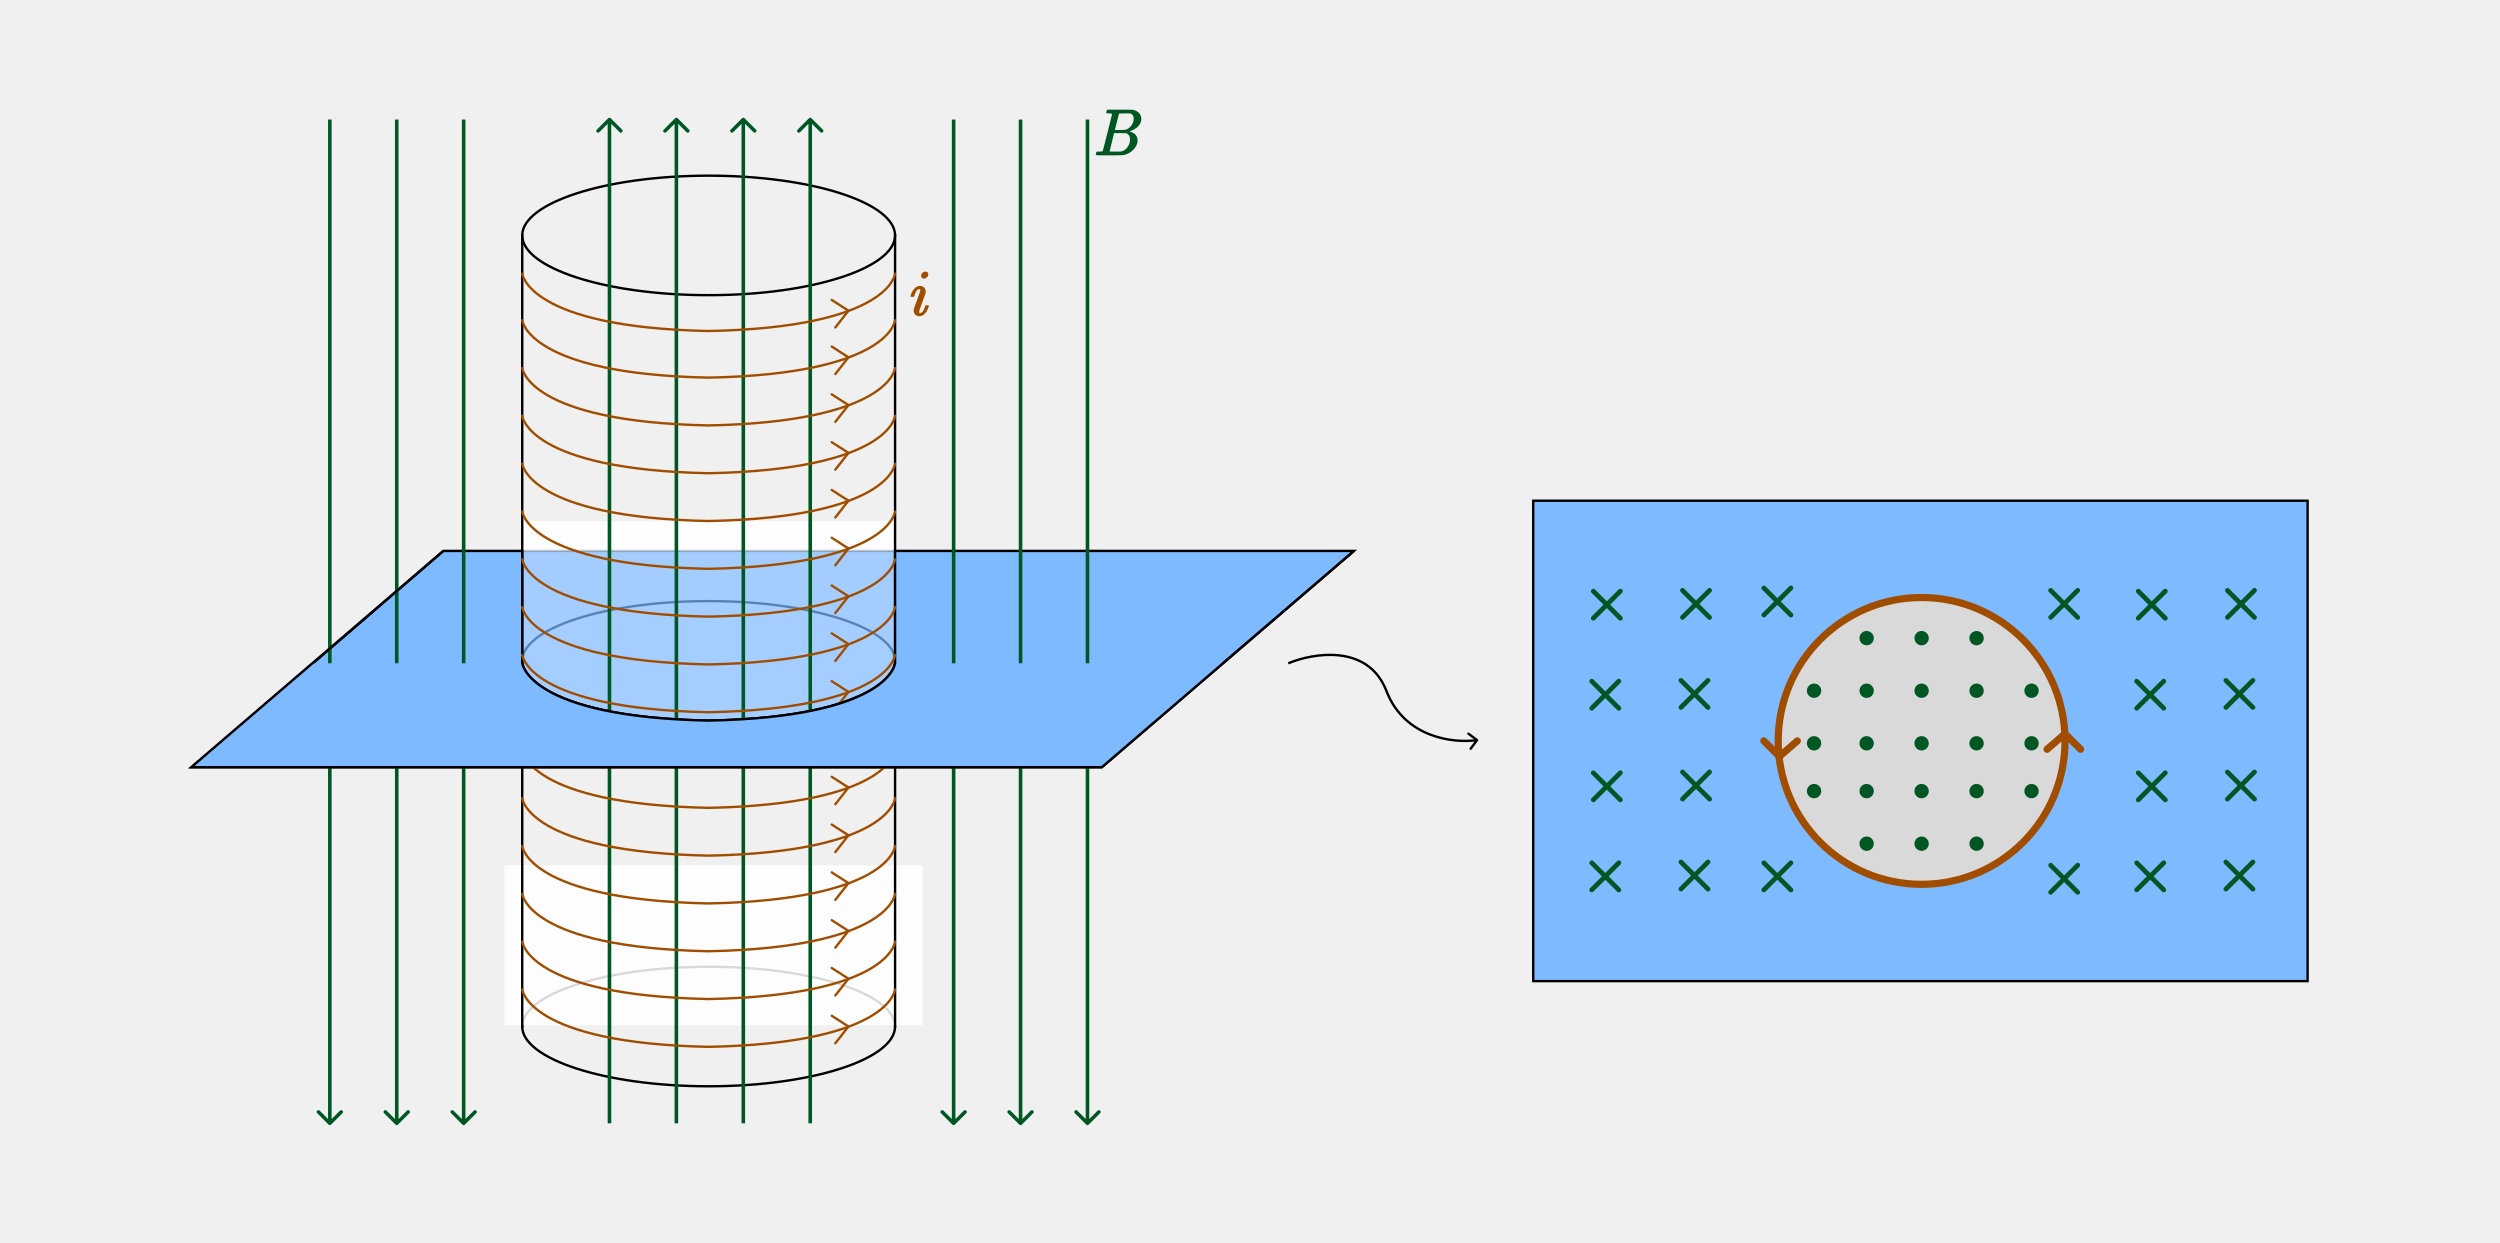
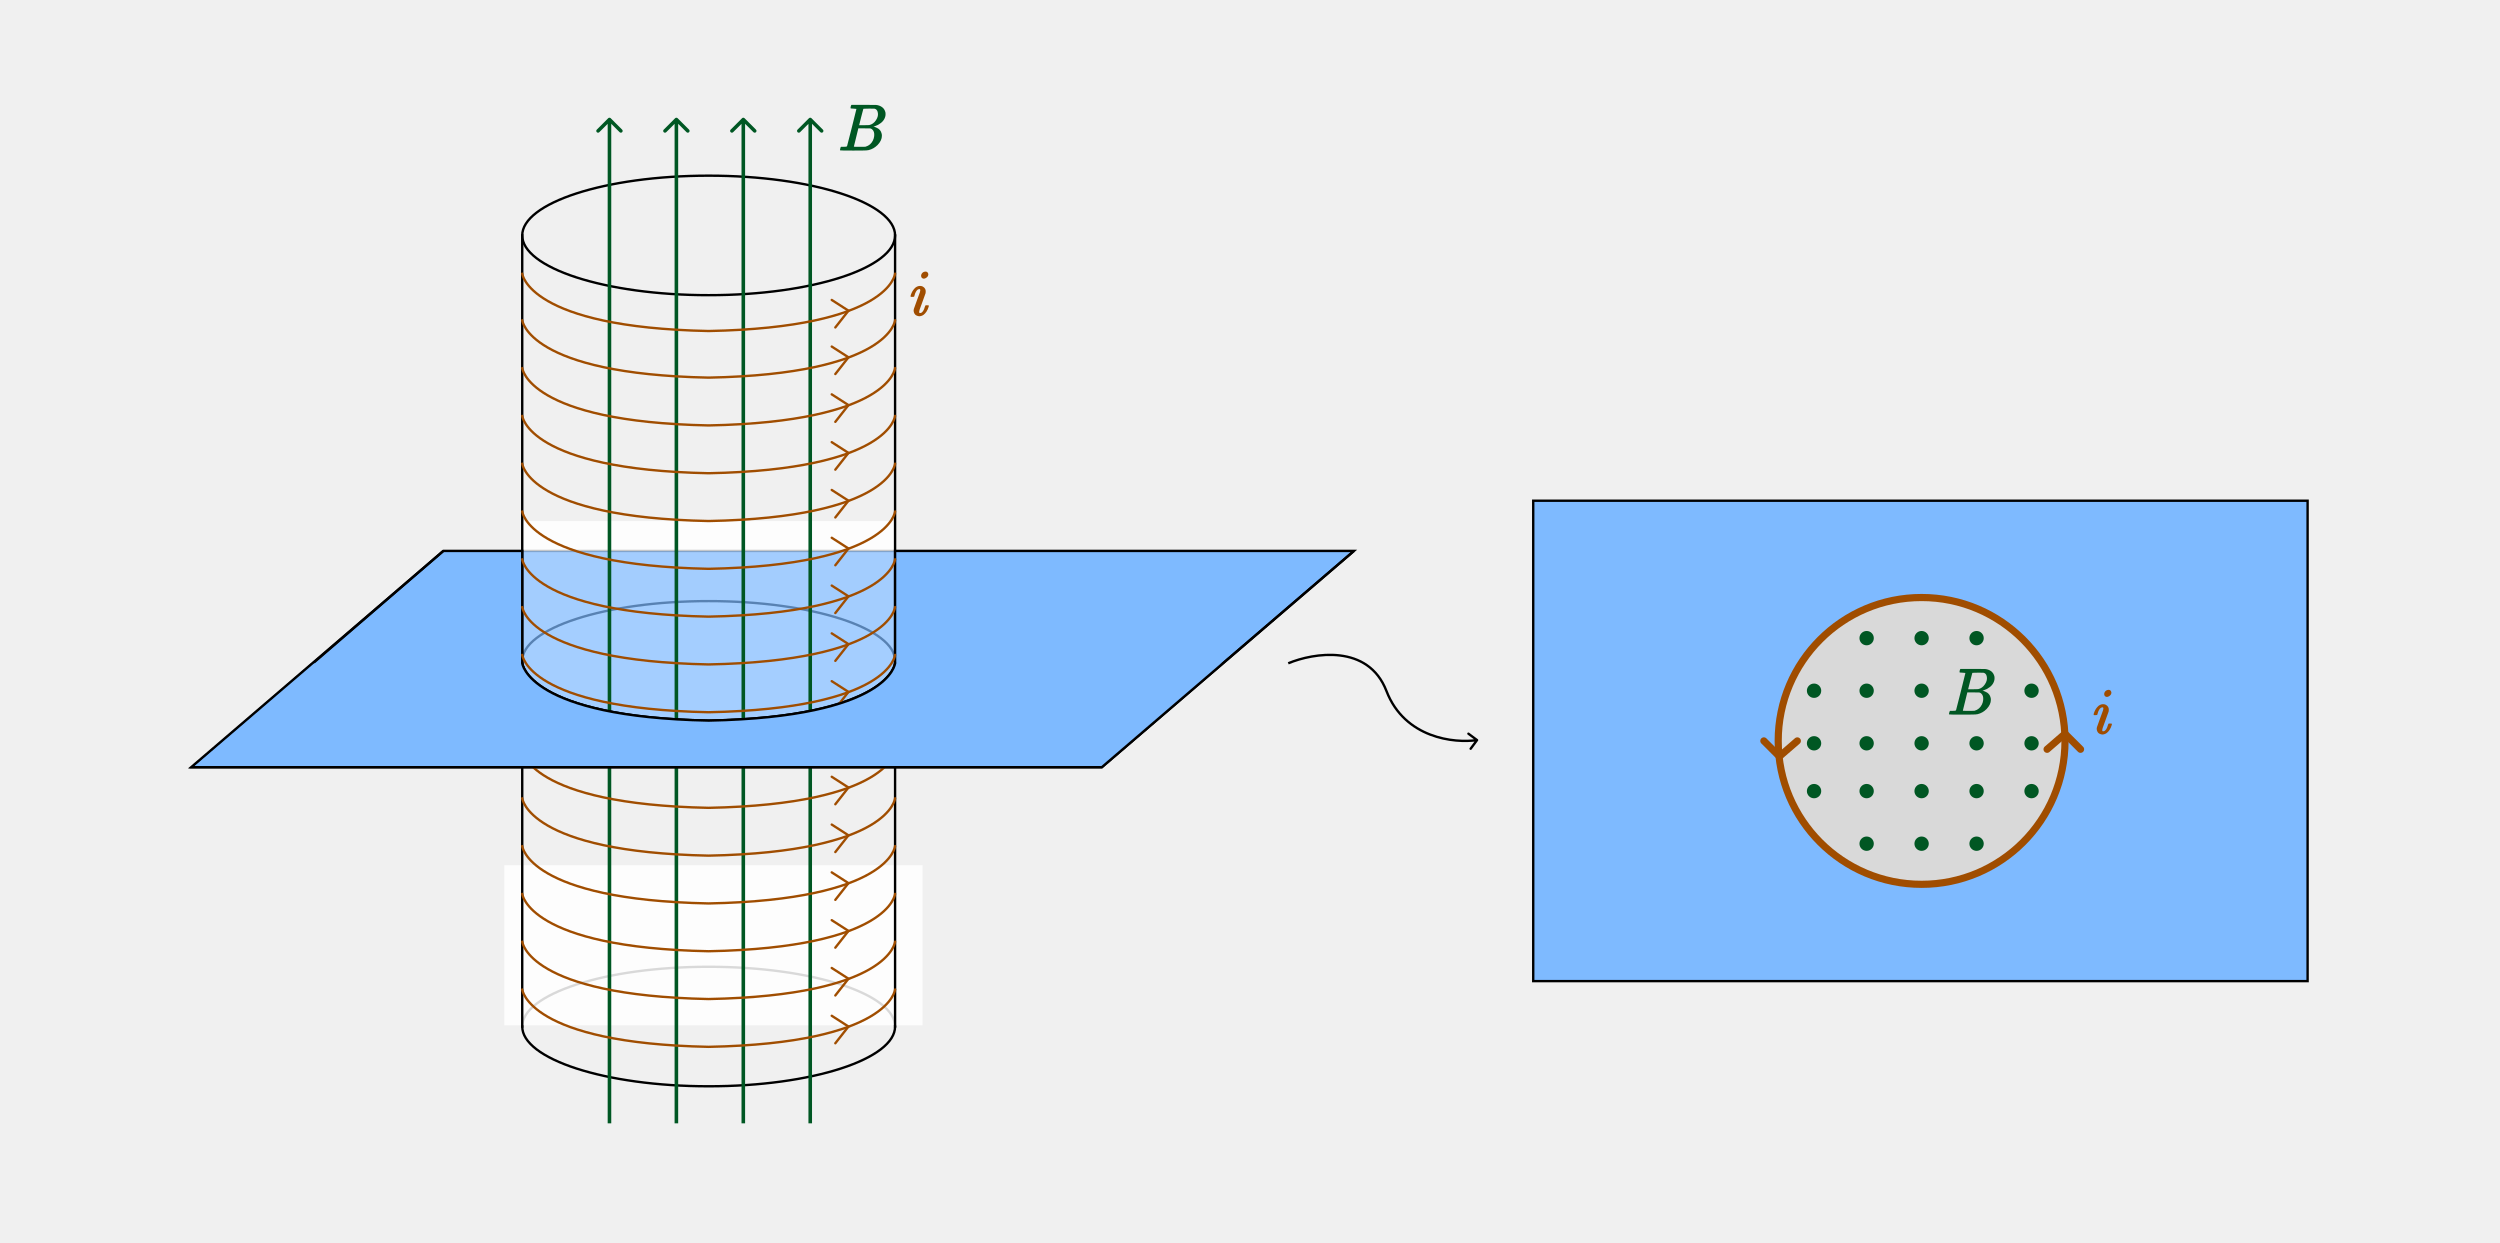
<svg xmlns="http://www.w3.org/2000/svg" width="1046" height="520" viewBox="0 0 1046 520" fill="none">
  <path d="M374.5 98.5C374.5 101.796 372.443 105.021 368.527 108.029C364.617 111.032 358.928 113.758 351.853 116.056C337.71 120.65 318.139 123.5 296.5 123.5C274.861 123.5 255.29 120.65 241.147 116.056C234.072 113.758 228.383 111.032 224.473 108.029C220.557 105.021 218.5 101.796 218.5 98.5C218.5 95.204 220.557 91.979 224.473 88.971C228.383 85.968 234.072 83.242 241.147 80.944C255.29 76.35 274.861 73.5 296.5 73.5C318.139 73.5 337.71 76.35 351.853 80.944C358.928 83.242 364.617 85.968 368.527 88.971C372.443 91.979 374.5 95.204 374.5 98.5Z" stroke="black" />
  <path d="M374.5 429.5C374.5 432.796 372.443 436.021 368.527 439.029C364.617 442.032 358.928 444.758 351.853 447.056C337.71 451.65 318.139 454.5 296.5 454.5C274.861 454.5 255.29 451.65 241.147 447.056C234.072 444.758 228.383 442.032 224.473 439.029C220.557 436.021 218.5 432.796 218.5 429.5C218.5 426.204 220.557 422.979 224.473 419.971C228.383 416.968 234.072 414.242 241.147 411.944C255.29 407.35 274.861 404.5 296.5 404.5C318.139 404.5 337.71 407.35 351.853 411.944C358.928 414.242 364.617 416.968 368.527 419.971C372.443 422.979 374.5 426.204 374.5 429.5Z" stroke="black" />
  <rect x="219" y="218" width="155" height="59" fill="white" fill-opacity="0.85" />
  <path d="M374.5 276.5C374.5 279.796 372.443 283.021 368.527 286.029C364.617 289.032 358.928 291.758 351.853 294.056C337.71 298.65 318.139 301.5 296.5 301.5C274.861 301.5 255.29 298.65 241.147 294.056C234.072 291.758 228.383 289.032 224.473 286.029C220.557 283.021 218.5 279.796 218.5 276.5C218.5 273.204 220.557 269.979 224.473 266.971C228.383 263.968 234.072 261.242 241.147 258.944C255.29 254.35 274.861 251.5 296.5 251.5C318.139 251.5 337.71 254.35 351.853 258.944C358.928 261.242 364.617 263.968 368.527 266.971C372.443 269.979 374.5 273.204 374.5 276.5Z" fill="white" stroke="black" />
  <rect x="211" y="362" width="175" height="67" fill="white" fill-opacity="0.85" />
  <path d="M461 321H80L185.5 230.5H566L461 321Z" fill="#7EBAFF" fill-opacity="0.7" stroke="black" stroke-opacity="0.2" stroke-linecap="round" />
  <line x1="374.5" y1="430" x2="374.5" y2="98" stroke="black" />
  <line x1="218.5" y1="430" x2="218.5" y2="98" stroke="black" />
  <path d="M255.53 49.47C255.237 49.177 254.763 49.177 254.47 49.47L249.697 54.243C249.404 54.536 249.404 55.01 249.697 55.303C249.99 55.596 250.464 55.596 250.757 55.303L255 51.061L259.243 55.303C259.536 55.596 260.01 55.596 260.303 55.303C260.596 55.01 260.596 54.536 260.303 54.243L255.53 49.47ZM255.75 470L255.75 50H254.25L254.25 470H255.75Z" fill="#005723" />
  <path d="M339.53 49.47C339.237 49.177 338.763 49.177 338.47 49.47L333.697 54.243C333.404 54.536 333.404 55.01 333.697 55.303C333.99 55.596 334.464 55.596 334.757 55.303L339 51.061L343.243 55.303C343.536 55.596 344.01 55.596 344.303 55.303C344.596 55.01 344.596 54.536 344.303 54.243L339.53 49.47ZM339.75 470L339.75 50H338.25L338.25 470H339.75Z" fill="#005723" />
  <path d="M311.53 49.47C311.237 49.177 310.763 49.177 310.47 49.47L305.697 54.243C305.404 54.536 305.404 55.01 305.697 55.303C305.99 55.596 306.464 55.596 306.757 55.303L311 51.061L315.243 55.303C315.536 55.596 316.01 55.596 316.303 55.303C316.596 55.01 316.596 54.536 316.303 54.243L311.53 49.47ZM311.75 470L311.75 50H310.25L310.25 470H311.75Z" fill="#005723" />
  <path d="M283.53 49.47C283.237 49.177 282.763 49.177 282.47 49.47L277.697 54.243C277.404 54.536 277.404 55.01 277.697 55.303C277.99 55.596 278.464 55.596 278.757 55.303L283 51.061L287.243 55.303C287.536 55.596 288.01 55.596 288.303 55.303C288.596 55.01 288.596 54.536 288.303 54.243L283.53 49.47ZM283.75 470L283.75 50H282.25L282.25 470H283.75Z" fill="#005723" />
  <path d="M218.5 230.5H185.5L80.5 321H461L566.5 230.5H374.5V277.5C374.5 277.5 372.5 300 296.5 301.5C221 300 218.5 277.5 218.5 277.5V230.5Z" fill="#7EBAFF" stroke="black" stroke-linecap="round" />
  <path d="M348 425L355 429.5L349.5 436.5" stroke="#A04D00" stroke-linecap="round" />
  <path d="M218.5 414C218.5 414 221 436.5 296.5 438C372.5 436.5 374.5 414 374.5 414" stroke="#A04D00" stroke-linecap="round" />
  <path d="M348 405L355 409.5L349.5 416.5" stroke="#A04D00" stroke-linecap="round" />
  <path d="M218.5 394C218.5 394 221 416.5 296.5 418C372.5 416.5 374.5 394 374.5 394" stroke="#A04D00" stroke-linecap="round" />
  <path d="M348 385L355 389.5L349.5 396.5" stroke="#A04D00" stroke-linecap="round" />
  <path d="M218.5 374C218.5 374 221 396.5 296.5 398C372.5 396.5 374.5 374 374.5 374" stroke="#A04D00" stroke-linecap="round" />
  <path d="M348 365L355 369.5L349.5 376.5" stroke="#A04D00" stroke-linecap="round" />
  <path d="M218.5 354C218.5 354 221 376.5 296.5 378C372.5 376.5 374.5 354 374.5 354" stroke="#A04D00" stroke-linecap="round" />
  <path d="M348 345L355 349.5L349.5 356.5" stroke="#A04D00" stroke-linecap="round" />
  <path d="M218.5 334C218.5 334 221 356.5 296.5 358C372.5 356.5 374.5 334 374.5 334" stroke="#A04D00" stroke-linecap="round" />
  <path d="M348 325L355 329.5L349.5 336.5" stroke="#A04D00" stroke-linecap="round" />
  <path d="M218.5 314C218.5 314 221 336.5 296.5 338C372.5 336.5 374.5 314 374.5 314" stroke="#A04D00" stroke-linecap="round" />
  <path d="M348 305L355 309.5L349.5 316.5" stroke="#A04D00" stroke-linecap="round" />
  <path d="M218.5 294C218.5 294 221 316.5 296.5 318C372.5 316.5 374.5 294 374.5 294" stroke="#A04D00" stroke-linecap="round" />
  <path d="M348 285L355 289.5L349.5 296.5" stroke="#A04D00" stroke-linecap="round" />
  <path d="M218.5 274C218.5 274 221 296.5 296.5 298C372.5 296.5 374.5 274 374.5 274" stroke="#A04D00" stroke-linecap="round" />
  <path d="M348 265L355 269.5L349.5 276.5" stroke="#A04D00" stroke-linecap="round" />
  <path d="M218.5 254C218.5 254 221 276.5 296.5 278C372.5 276.5 374.5 254 374.5 254" stroke="#A04D00" stroke-linecap="round" />
  <path d="M348 245L355 249.5L349.5 256.5" stroke="#A04D00" stroke-linecap="round" />
  <path d="M218.5 234C218.5 234 221 256.5 296.5 258C372.5 256.5 374.5 234 374.5 234" stroke="#A04D00" stroke-linecap="round" />
  <path d="M348 225L355 229.5L349.5 236.5" stroke="#A04D00" stroke-linecap="round" />
  <path d="M218.5 214C218.5 214 221 236.5 296.5 238C372.5 236.5 374.5 214 374.5 214" stroke="#A04D00" stroke-linecap="round" />
  <path d="M348 205L355 209.5L349.5 216.5" stroke="#A04D00" stroke-linecap="round" />
  <path d="M218.5 194C218.5 194 221 216.5 296.5 218C372.5 216.5 374.5 194 374.5 194" stroke="#A04D00" stroke-linecap="round" />
  <path d="M348 185L355 189.5L349.5 196.5" stroke="#A04D00" stroke-linecap="round" />
  <path d="M218.5 174C218.5 174 221 196.5 296.5 198C372.5 196.5 374.5 174 374.5 174" stroke="#A04D00" stroke-linecap="round" />
  <path d="M348 165L355 169.5L349.5 176.5" stroke="#A04D00" stroke-linecap="round" />
  <path d="M218.5 154C218.5 154 221 176.5 296.5 178C372.5 176.5 374.5 154 374.5 154" stroke="#A04D00" stroke-linecap="round" />
  <path d="M348 145L355 149.5L349.5 156.5" stroke="#A04D00" stroke-linecap="round" />
  <path d="M218.5 134C218.5 134 221 156.5 296.5 158C372.5 156.5 374.5 134 374.5 134" stroke="#A04D00" stroke-linecap="round" />
  <path d="M348 125.5L355 130L349.5 137" stroke="#A04D00" stroke-linecap="round" />
  <path d="M218.5 114.5C218.5 114.5 221 137 296.5 138.5C372.5 137 374.5 114.5 374.5 114.5" stroke="#A04D00" stroke-linecap="round" />
-   <path d="M398.47 470.53C398.763 470.823 399.237 470.823 399.53 470.53L404.303 465.757C404.596 465.464 404.596 464.99 404.303 464.697C404.01 464.404 403.536 464.404 403.243 464.697L399 468.939L394.757 464.697C394.464 464.404 393.99 464.404 393.697 464.697C393.404 464.99 393.404 465.464 393.697 465.757L398.47 470.53ZM399.75 470L399.75 50H398.25L398.25 470H399.75Z" fill="#005723" />
-   <path d="M454.47 470.53C454.763 470.823 455.237 470.823 455.53 470.53L460.303 465.757C460.596 465.464 460.596 464.99 460.303 464.697C460.01 464.404 459.536 464.404 459.243 464.697L455 468.939L450.757 464.697C450.464 464.404 449.99 464.404 449.697 464.697C449.404 464.99 449.404 465.464 449.697 465.757L454.47 470.53ZM455.75 470L455.75 50H454.25L454.25 470H455.75Z" fill="#005723" />
-   <path d="M426.47 470.53C426.763 470.823 427.237 470.823 427.53 470.53L432.303 465.757C432.596 465.464 432.596 464.99 432.303 464.697C432.01 464.404 431.536 464.404 431.243 464.697L427 468.939L422.757 464.697C422.464 464.404 421.99 464.404 421.697 464.697C421.404 464.99 421.404 465.464 421.697 465.757L426.47 470.53ZM427.75 470L427.75 50H426.25L426.25 470H427.75Z" fill="#005723" />
-   <path d="M193.47 470.53C193.763 470.823 194.237 470.823 194.53 470.53L199.303 465.757C199.596 465.464 199.596 464.99 199.303 464.697C199.01 464.404 198.536 464.404 198.243 464.697L194 468.939L189.757 464.697C189.464 464.404 188.99 464.404 188.697 464.697C188.404 464.99 188.404 465.464 188.697 465.757L193.47 470.53ZM194.75 470L194.75 50H193.25L193.25 470H194.75Z" fill="#005723" />
-   <path d="M165.47 470.53C165.763 470.823 166.237 470.823 166.53 470.53L171.303 465.757C171.596 465.464 171.596 464.99 171.303 464.697C171.01 464.404 170.536 464.404 170.243 464.697L166 468.939L161.757 464.697C161.464 464.404 160.99 464.404 160.697 464.697C160.404 464.99 160.404 465.464 160.697 465.757L165.47 470.53ZM166.75 470L166.75 50H165.25L165.25 470H166.75Z" fill="#005723" />
-   <path d="M137.47 470.53C137.763 470.823 138.237 470.823 138.53 470.53L143.303 465.757C143.596 465.464 143.596 464.99 143.303 464.697C143.01 464.404 142.536 464.404 142.243 464.697L138 468.939L133.757 464.697C133.464 464.404 132.99 464.404 132.697 464.697C132.404 464.99 132.404 465.464 132.697 465.757L137.47 470.53ZM138.75 470L138.75 50H137.25L137.25 470H138.75Z" fill="#005723" />
  <path d="M80.5 321H461.5L511.5 277.5H374.5C374.5 277.5 372.5 300 296.5 301.5C221 300 218.5 277.5 218.5 277.5H130.97L80.5 321Z" fill="#7EBAFF" />
  <path d="M185.5 230.5L80 321H461L566.5 230.5" stroke="black" />
  <path d="M218.5 277.5C218.5 277.5 221 300 296.5 301.5C372.5 300 374.5 277.5 374.5 277.5" stroke="black" stroke-linecap="round" />
  <path d="M618.402 309.953C618.566 309.731 618.52 309.418 618.298 309.253L614.683 306.573C614.461 306.409 614.148 306.455 613.983 306.677C613.819 306.899 613.865 307.212 614.087 307.377L617.301 309.759L614.918 312.972C614.754 313.194 614.8 313.507 615.022 313.672C615.244 313.836 615.557 313.789 615.722 313.568L618.402 309.953ZM539.193 277.987C544.397 275.815 552.672 273.787 560.565 274.743C568.429 275.696 575.888 279.601 579.624 289.293L580.557 288.933C576.659 278.821 568.83 274.738 560.686 273.751C552.572 272.767 544.119 274.847 538.807 277.064L539.193 277.987ZM579.624 289.293C583.501 299.349 590.734 304.927 598.183 307.804C605.616 310.675 613.274 310.862 618.073 310.149L617.927 309.16C613.271 309.852 605.792 309.671 598.543 306.871C591.309 304.077 584.315 298.681 580.557 288.933L579.624 289.293Z" fill="black" />
  <rect x="641.5" y="209.5" width="324" height="201" fill="#7EBAFF" stroke="black" />
  <circle cx="804" cy="310" r="60" fill="#D9D9D9" stroke="#A04D00" stroke-width="3" />
  <path d="M856.5 313.5L864 307L870.5 313.5" stroke="#A04D00" stroke-width="3" stroke-linecap="round" />
  <path d="M752 310L744.5 316.5L738 310" stroke="#A04D00" stroke-width="3" stroke-linecap="round" />
  <circle cx="827" cy="267" r="3" fill="#005723" />
  <circle cx="781" cy="267" r="3" fill="#005723" />
  <circle cx="804" cy="267" r="3" fill="#005723" />
  <circle cx="804" cy="289" r="3" fill="#005723" />
  <circle cx="781" cy="289" r="3" fill="#005723" />
-   <circle cx="827" cy="289" r="3" fill="#005723" />
  <circle cx="827" cy="331" r="3" fill="#005723" />
  <circle cx="781" cy="331" r="3" fill="#005723" />
  <circle cx="804" cy="331" r="3" fill="#005723" />
  <circle cx="804" cy="353" r="3" fill="#005723" />
  <circle cx="781" cy="353" r="3" fill="#005723" />
  <circle cx="827" cy="353" r="3" fill="#005723" />
  <circle cx="804" cy="311" r="3" fill="#005723" />
  <circle cx="781" cy="311" r="3" fill="#005723" />
  <circle cx="827" cy="311" r="3" fill="#005723" />
  <circle cx="850" cy="289" r="3" fill="#005723" />
  <circle cx="850" cy="331" r="3" fill="#005723" />
  <circle cx="850" cy="311" r="3" fill="#005723" />
  <circle cx="759" cy="289" r="3" fill="#005723" />
  <circle cx="759" cy="331" r="3" fill="#005723" />
  <circle cx="759" cy="311" r="3" fill="#005723" />
-   <path d="M703.96 258.314L715.274 247" stroke="#005723" stroke-width="2" stroke-linecap="round" />
-   <path d="M703.96 247.021L715.274 258.335" stroke="#005723" stroke-width="2" stroke-linecap="round" />
-   <path d="M666.646 258.646L677.96 247.333" stroke="#005723" stroke-width="2" stroke-linecap="round" />
-   <path d="M666.646 247.354L677.96 258.667" stroke="#005723" stroke-width="2" stroke-linecap="round" />
-   <path d="M666 296.314L677.314 285" stroke="#005723" stroke-width="2" stroke-linecap="round" />
-   <path d="M666 285.021L677.314 296.335" stroke="#005723" stroke-width="2" stroke-linecap="round" />
-   <path d="M703.314 295.981L714.627 284.667" stroke="#005723" stroke-width="2" stroke-linecap="round" />
-   <path d="M703.314 284.688L714.627 296.002" stroke="#005723" stroke-width="2" stroke-linecap="round" />
-   <path d="M703.96 334.314L715.274 323" stroke="#005723" stroke-width="2" stroke-linecap="round" />
-   <path d="M703.96 323.021L715.274 334.335" stroke="#005723" stroke-width="2" stroke-linecap="round" />
-   <path d="M666.646 334.646L677.96 323.333" stroke="#005723" stroke-width="2" stroke-linecap="round" />
-   <path d="M666.646 323.354L677.96 334.667" stroke="#005723" stroke-width="2" stroke-linecap="round" />
-   <path d="M666 372.314L677.314 361" stroke="#005723" stroke-width="2" stroke-linecap="round" />
-   <path d="M666 361.021L677.314 372.335" stroke="#005723" stroke-width="2" stroke-linecap="round" />
-   <path d="M703.314 371.981L714.627 360.667" stroke="#005723" stroke-width="2" stroke-linecap="round" />
-   <path d="M703.314 360.688L714.627 372.002" stroke="#005723" stroke-width="2" stroke-linecap="round" />
-   <path d="M931.96 258.314L943.274 247" stroke="#005723" stroke-width="2" stroke-linecap="round" />
-   <path d="M931.96 247.021L943.274 258.335" stroke="#005723" stroke-width="2" stroke-linecap="round" />
-   <path d="M894.646 258.646L905.96 247.333" stroke="#005723" stroke-width="2" stroke-linecap="round" />
-   <path d="M894.646 247.354L905.96 258.667" stroke="#005723" stroke-width="2" stroke-linecap="round" />
-   <path d="M894 296.314L905.314 285" stroke="#005723" stroke-width="2" stroke-linecap="round" />
-   <path d="M894 285.021L905.314 296.335" stroke="#005723" stroke-width="2" stroke-linecap="round" />
-   <path d="M931.314 295.981L942.627 284.667" stroke="#005723" stroke-width="2" stroke-linecap="round" />
-   <path d="M931.314 284.688L942.627 296.002" stroke="#005723" stroke-width="2" stroke-linecap="round" />
-   <path d="M931.96 334.314L943.274 323" stroke="#005723" stroke-width="2" stroke-linecap="round" />
-   <path d="M931.96 323.021L943.274 334.335" stroke="#005723" stroke-width="2" stroke-linecap="round" />
-   <path d="M894.646 334.646L905.96 323.333" stroke="#005723" stroke-width="2" stroke-linecap="round" />
-   <path d="M894.646 323.354L905.96 334.667" stroke="#005723" stroke-width="2" stroke-linecap="round" />
-   <path d="M894 372.314L905.314 361" stroke="#005723" stroke-width="2" stroke-linecap="round" />
-   <path d="M894 361.021L905.314 372.335" stroke="#005723" stroke-width="2" stroke-linecap="round" />
-   <path d="M931.314 371.981L942.627 360.667" stroke="#005723" stroke-width="2" stroke-linecap="round" />
-   <path d="M931.314 360.688L942.627 372.002" stroke="#005723" stroke-width="2" stroke-linecap="round" />
-   <path d="M738 257.314L749.314 246" stroke="#005723" stroke-width="2" stroke-linecap="round" />
-   <path d="M738 246.021L749.314 257.335" stroke="#005723" stroke-width="2" stroke-linecap="round" />
-   <path d="M858 258.314L869.314 247" stroke="#005723" stroke-width="2" stroke-linecap="round" />
-   <path d="M858 247.021L869.314 258.335" stroke="#005723" stroke-width="2" stroke-linecap="round" />
-   <path d="M738 372.314L749.314 361" stroke="#005723" stroke-width="2" stroke-linecap="round" />
-   <path d="M738 361.021L749.314 372.335" stroke="#005723" stroke-width="2" stroke-linecap="round" />
-   <path d="M858 373.314L869.314 362" stroke="#005723" stroke-width="2" stroke-linecap="round" />
-   <path d="M858 362.021L869.314 373.335" stroke="#005723" stroke-width="2" stroke-linecap="round" />
-   <path d="M463.188 45.96L463.272 45.876H468.256C471.635 45.876 473.389 45.885 473.52 45.904C474.453 45.997 475.247 46.268 475.9 46.716C476.311 46.977 476.647 47.304 476.908 47.696C477.188 48.163 477.375 48.611 477.468 49.04C477.543 49.469 477.543 49.936 477.468 50.44C477.169 52.008 476.161 53.259 474.444 54.192C474.351 54.248 474.257 54.295 474.164 54.332C473.809 54.519 473.324 54.715 472.708 54.92C472.521 54.939 472.428 54.967 472.428 55.004C472.671 55.004 473.007 55.097 473.436 55.284C474.836 55.825 475.667 56.759 475.928 58.084C475.965 58.308 475.984 58.541 475.984 58.784C475.984 60.109 475.396 61.388 474.22 62.62C474.183 62.657 474.145 62.695 474.108 62.732C473.081 63.759 471.859 64.449 470.44 64.804C469.992 64.916 469.18 64.972 468.004 64.972C468.079 64.972 466.772 64.981 464.084 65C460.463 65 458.615 64.972 458.54 64.916C458.521 64.916 458.503 64.879 458.484 64.804C458.447 64.748 458.475 64.533 458.568 64.16C458.661 63.768 458.736 63.553 458.792 63.516L458.876 63.432H459.772C460.631 63.413 461.116 63.376 461.228 63.32C461.321 63.264 461.396 63.152 461.452 62.984C461.583 62.611 462.227 60.091 463.384 55.424C464.672 50.272 465.316 47.677 465.316 47.64C465.316 47.584 465.297 47.556 465.26 47.556C465.148 47.519 464.709 47.481 463.944 47.444C463.291 47.444 462.927 47.379 462.852 47.248C462.833 47.192 462.861 46.977 462.936 46.604C463.029 46.249 463.113 46.035 463.188 45.96ZM472.876 47.472C472.783 47.453 472.055 47.444 470.692 47.444C469.311 47.444 468.536 47.463 468.368 47.5C468.275 47.537 468.219 47.575 468.2 47.612L467.304 51.028L466.464 54.388H468.424C469.749 54.388 470.496 54.369 470.664 54.332C471.821 54.089 472.764 53.417 473.492 52.316C474.295 51.121 474.537 49.964 474.22 48.844C474.015 48.079 473.567 47.621 472.876 47.472ZM471.112 55.732C471 55.713 470.132 55.704 468.508 55.704H466.128L465.204 59.484C464.569 61.985 464.252 63.273 464.252 63.348C464.252 63.385 464.327 63.404 464.476 63.404C464.532 63.423 465.316 63.432 466.828 63.432L468.984 63.404L469.236 63.348C470.58 62.956 471.579 62.097 472.232 60.772C472.512 60.193 472.689 59.577 472.764 58.924C472.895 57.599 472.587 56.647 471.84 56.068C471.616 55.9 471.373 55.788 471.112 55.732Z" fill="#005723" />
+   <path d="M356.188 43.96L356.272 43.876H361.256C364.635 43.876 366.389 43.885 366.52 43.904C367.453 43.997 368.247 44.268 368.9 44.716C369.311 44.977 369.647 45.304 369.908 45.696C370.188 46.163 370.375 46.611 370.468 47.04C370.543 47.469 370.543 47.936 370.468 48.44C370.169 50.008 369.161 51.259 367.444 52.192C367.351 52.248 367.257 52.295 367.164 52.332C366.809 52.519 366.324 52.715 365.708 52.92C365.521 52.939 365.428 52.967 365.428 53.004C365.671 53.004 366.007 53.097 366.436 53.284C367.836 53.825 368.667 54.759 368.928 56.084C368.965 56.308 368.984 56.541 368.984 56.784C368.984 58.109 368.396 59.388 367.22 60.62C367.183 60.657 367.145 60.695 367.108 60.732C366.081 61.759 364.859 62.449 363.44 62.804C362.992 62.916 362.18 62.972 361.004 62.972C361.079 62.972 359.772 62.981 357.084 63C353.463 63 351.615 62.972 351.54 62.916C351.521 62.916 351.503 62.879 351.484 62.804C351.447 62.748 351.475 62.533 351.568 62.16C351.661 61.768 351.736 61.553 351.792 61.516L351.876 61.432H352.772C353.631 61.413 354.116 61.376 354.228 61.32C354.321 61.264 354.396 61.152 354.452 60.984C354.583 60.611 355.227 58.091 356.384 53.424C357.672 48.272 358.316 45.677 358.316 45.64C358.316 45.584 358.297 45.556 358.26 45.556C358.148 45.519 357.709 45.481 356.944 45.444C356.291 45.444 355.927 45.379 355.852 45.248C355.833 45.192 355.861 44.977 355.936 44.604C356.029 44.249 356.113 44.035 356.188 43.96ZM365.876 45.472C365.783 45.453 365.055 45.444 363.692 45.444C362.311 45.444 361.536 45.463 361.368 45.5C361.275 45.537 361.219 45.575 361.2 45.612L360.304 49.028L359.464 52.388H361.424C362.749 52.388 363.496 52.369 363.664 52.332C364.821 52.089 365.764 51.417 366.492 50.316C367.295 49.121 367.537 47.964 367.22 46.844C367.015 46.079 366.567 45.621 365.876 45.472ZM364.112 53.732C364 53.713 363.132 53.704 361.508 53.704H359.128L358.204 57.484C357.569 59.985 357.252 61.273 357.252 61.348C357.252 61.385 357.327 61.404 357.476 61.404C357.532 61.423 358.316 61.432 359.828 61.432L361.984 61.404L362.236 61.348C363.58 60.956 364.579 60.097 365.232 58.772C365.512 58.193 365.689 57.577 365.764 56.924C365.895 55.599 365.587 54.647 364.84 54.068C364.616 53.9 364.373 53.788 364.112 53.732Z" fill="#005723" />
+   <path d="M820.188 279.96L820.272 279.876H825.256C828.635 279.876 830.389 279.885 830.52 279.904C831.453 279.997 832.247 280.268 832.9 280.716C833.311 280.977 833.647 281.304 833.908 281.696C834.188 282.163 834.375 282.611 834.468 283.04C834.543 283.469 834.543 283.936 834.468 284.44C834.169 286.008 833.161 287.259 831.444 288.192C831.351 288.248 831.257 288.295 831.164 288.332C830.809 288.519 830.324 288.715 829.708 288.92C829.521 288.939 829.428 288.967 829.428 289.004C829.671 289.004 830.007 289.097 830.436 289.284C831.836 289.825 832.667 290.759 832.928 292.084C832.965 292.308 832.984 292.541 832.984 292.784C832.984 294.109 832.396 295.388 831.22 296.62C831.183 296.657 831.145 296.695 831.108 296.732C830.081 297.759 828.859 298.449 827.44 298.804C826.992 298.916 826.18 298.972 825.004 298.972C825.079 298.972 823.772 298.981 821.084 299C817.463 299 815.615 298.972 815.54 298.916C815.521 298.916 815.503 298.879 815.484 298.804C815.447 298.748 815.475 298.533 815.568 298.16C815.661 297.768 815.736 297.553 815.792 297.516L815.876 297.432H816.772C817.631 297.413 818.116 297.376 818.228 297.32C818.321 297.264 818.396 297.152 818.452 296.984C818.583 296.611 819.227 294.091 820.384 289.424C821.672 284.272 822.316 281.677 822.316 281.64C822.316 281.584 822.297 281.556 822.26 281.556C822.148 281.519 821.709 281.481 820.944 281.444C820.291 281.444 819.927 281.379 819.852 281.248C819.833 281.192 819.861 280.977 819.936 280.604C820.029 280.249 820.113 280.035 820.188 279.96ZM829.876 281.472C829.783 281.453 829.055 281.444 827.692 281.444C826.311 281.444 825.536 281.463 825.368 281.5C825.275 281.537 825.219 281.575 825.2 281.612L824.304 285.028L823.464 288.388H825.424C826.749 288.388 827.496 288.369 827.664 288.332C828.821 288.089 829.764 287.417 830.492 286.316C831.295 285.121 831.537 283.964 831.22 282.844C831.015 282.079 830.567 281.621 829.876 281.472ZM828.112 289.732C828 289.713 827.132 289.704 825.508 289.704H823.128L822.204 293.484C821.569 295.985 821.252 297.273 821.252 297.348C821.252 297.385 821.327 297.404 821.476 297.404C821.532 297.423 822.316 297.432 823.828 297.432L825.984 297.404L826.236 297.348C827.58 296.956 828.579 296.097 829.232 294.772C829.512 294.193 829.689 293.577 829.764 292.924C829.895 291.599 829.587 290.647 828.84 290.068C828.616 289.9 828.373 289.788 828.112 289.732Z" fill="#005723" />
  <path d="M386.784 113.688C387.456 113.52 387.941 113.688 388.24 114.192C388.333 114.36 388.389 114.547 388.408 114.752C388.408 115.032 388.343 115.303 388.212 115.564C387.783 116.161 387.241 116.507 386.588 116.6C386.383 116.6 386.168 116.544 385.944 116.432C385.757 116.339 385.608 116.171 385.496 115.928C385.44 115.853 385.403 115.704 385.384 115.48C385.384 115.181 385.44 114.92 385.552 114.696C385.813 114.173 386.224 113.837 386.784 113.688ZM384.376 119.68C384.507 119.643 384.712 119.624 384.992 119.624C385.421 119.643 385.795 119.736 386.112 119.904C386.355 120.035 386.541 120.175 386.672 120.324C386.821 120.455 386.961 120.641 387.092 120.884C387.26 121.239 387.335 121.612 387.316 122.004C387.316 122.321 387.297 122.545 387.26 122.676C387.241 122.713 386.821 123.88 386 126.176C385.216 128.267 384.796 129.424 384.74 129.648C384.553 130.264 384.525 130.675 384.656 130.88C384.749 130.992 384.945 131.011 385.244 130.936C385.972 130.768 386.56 129.863 387.008 128.22C387.101 127.921 387.195 127.763 387.288 127.744C387.344 127.725 387.54 127.716 387.876 127.716C388.287 127.716 388.511 127.735 388.548 127.772C388.66 127.847 388.66 128.043 388.548 128.36C388.343 129.088 388.035 129.769 387.624 130.404C386.877 131.524 386.028 132.149 385.076 132.28C384.74 132.355 384.395 132.336 384.04 132.224C383.667 132.112 383.359 131.972 383.116 131.804C382.705 131.468 382.435 130.992 382.304 130.376C382.229 130.021 382.248 129.648 382.36 129.256C382.397 129.107 382.808 127.959 383.592 125.812C384.264 124.02 384.693 122.844 384.88 122.284C385.067 121.705 385.095 121.304 384.964 121.08C384.908 120.931 384.712 120.903 384.376 120.996C383.816 121.127 383.321 121.715 382.892 122.76C382.649 123.6 382.528 124.001 382.528 123.964C382.472 124.076 382.435 124.141 382.416 124.16C382.379 124.197 382.155 124.216 381.744 124.216H381.128L381.044 124.132C380.988 124.076 380.96 124.001 380.96 123.908C380.997 123.609 381.156 123.143 381.436 122.508C381.66 122.023 381.893 121.621 382.136 121.304C382.379 120.968 382.687 120.632 383.06 120.296C383.471 119.979 383.909 119.773 384.376 119.68Z" fill="#A04D00" />
+   <path d="M881.784 288.688C882.456 288.52 882.941 288.688 883.24 289.192C883.333 289.36 883.389 289.547 883.408 289.752C883.408 290.032 883.343 290.303 883.212 290.564C882.783 291.161 882.241 291.507 881.588 291.6C881.383 291.6 881.168 291.544 880.944 291.432C880.757 291.339 880.608 291.171 880.496 290.928C880.44 290.853 880.403 290.704 880.384 290.48C880.384 290.181 880.44 289.92 880.552 289.696C880.813 289.173 881.224 288.837 881.784 288.688ZM879.376 294.68C879.507 294.643 879.712 294.624 879.992 294.624C880.421 294.643 880.795 294.736 881.112 294.904C881.355 295.035 881.541 295.175 881.672 295.324C881.821 295.455 881.961 295.641 882.092 295.884C882.26 296.239 882.335 296.612 882.316 297.004C882.316 297.321 882.297 297.545 882.26 297.676C882.241 297.713 881.821 298.88 881 301.176C880.216 303.267 879.796 304.424 879.74 304.648C879.553 305.264 879.525 305.675 879.656 305.88C879.749 305.992 879.945 306.011 880.244 305.936C880.972 305.768 881.56 304.863 882.008 303.22C882.101 302.921 882.195 302.763 882.288 302.744C882.344 302.725 882.54 302.716 882.876 302.716C883.287 302.716 883.511 302.735 883.548 302.772C883.66 302.847 883.66 303.043 883.548 303.36C883.343 304.088 883.035 304.769 882.624 305.404C881.877 306.524 881.028 307.149 880.076 307.28C879.74 307.355 879.395 307.336 879.04 307.224C878.667 307.112 878.359 306.972 878.116 306.804C877.705 306.468 877.435 305.992 877.304 305.376C877.229 305.021 877.248 304.648 877.36 304.256C877.397 304.107 877.808 302.959 878.592 300.812C879.264 299.02 879.693 297.844 879.88 297.284C880.067 296.705 880.095 296.304 879.964 296.08C879.908 295.931 879.712 295.903 879.376 295.996C878.816 296.127 878.321 296.715 877.892 297.76C877.649 298.6 877.528 299.001 877.528 298.964C877.472 299.076 877.435 299.141 877.416 299.16C877.379 299.197 877.155 299.216 876.744 299.216H876.128L876.044 299.132C875.988 299.076 875.96 299.001 875.96 298.908C875.997 298.609 876.156 298.143 876.436 297.508C876.66 297.023 876.893 296.621 877.136 296.304C877.379 295.968 877.687 295.632 878.06 295.296C878.471 294.979 878.909 294.773 879.376 294.68Z" fill="#A04D00" />
</svg>
